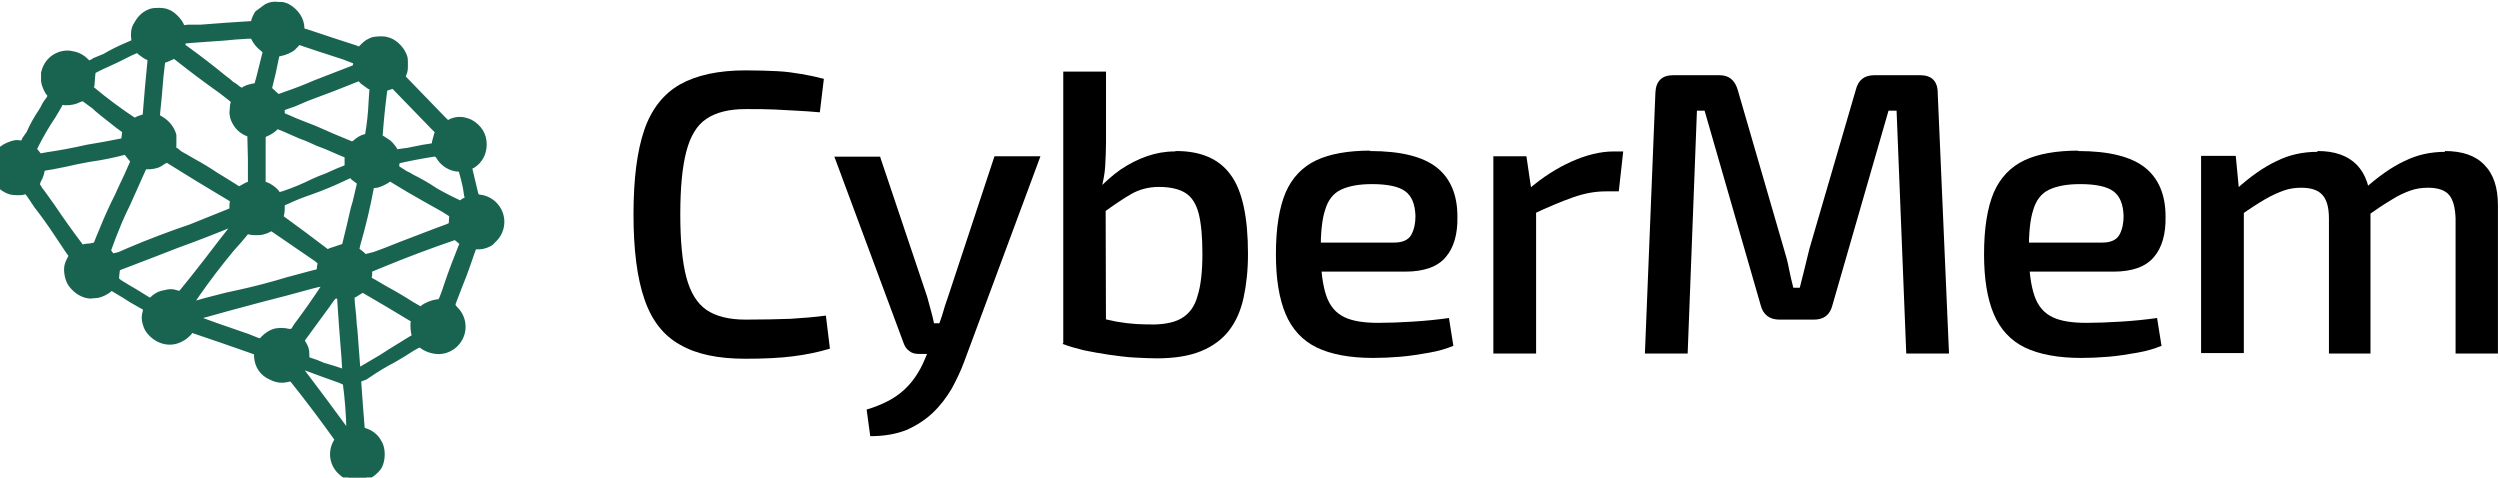
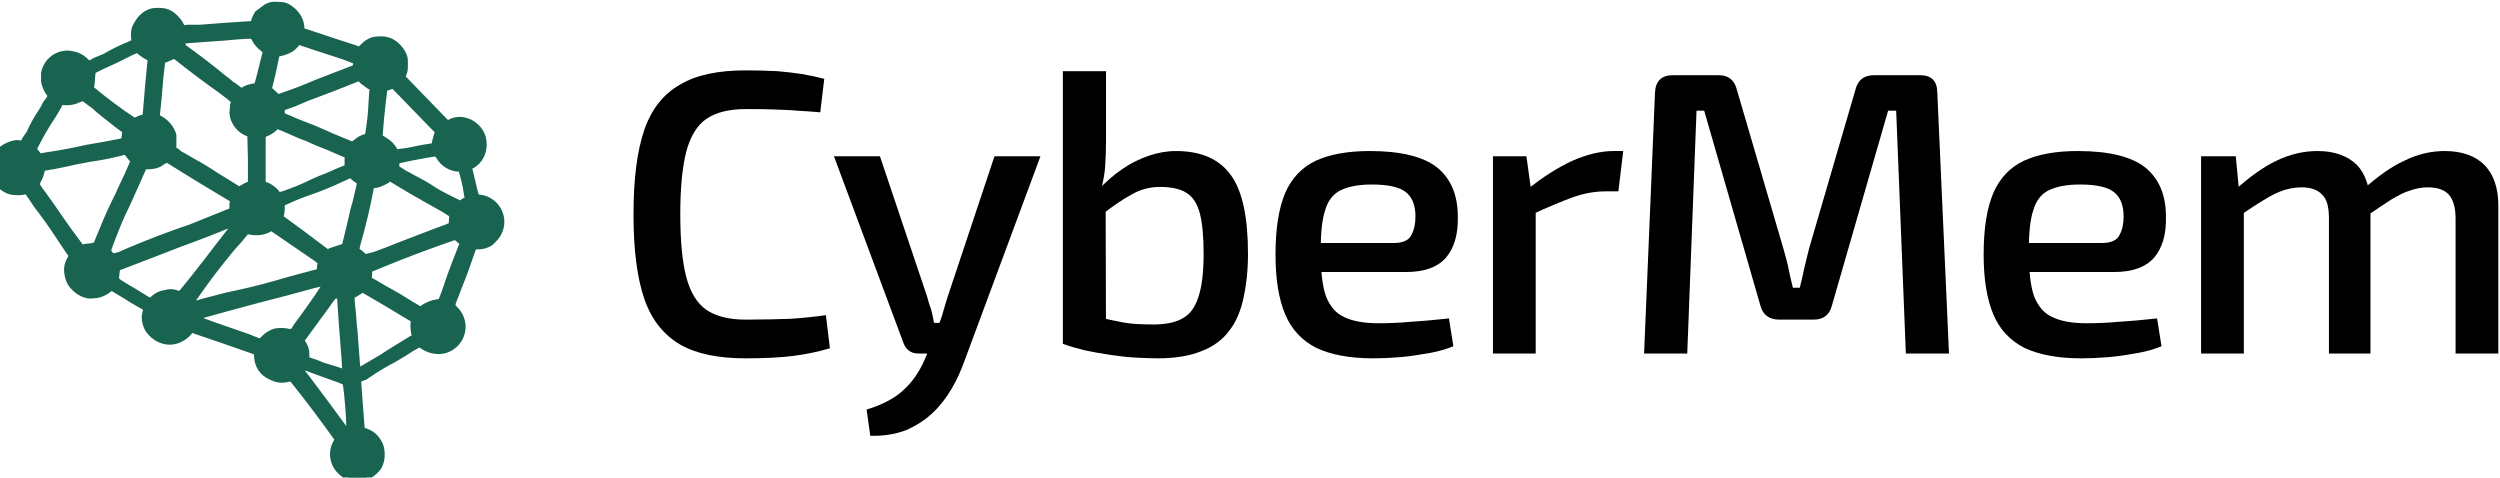
<svg xmlns="http://www.w3.org/2000/svg" width="100%" height="100%" viewBox="0 0 843 161" version="1.1" xml:space="preserve" style="fill-rule:evenodd;clip-rule:evenodd;stroke-linejoin:round;stroke-miterlimit:2;">
-   <rect id="Artboard1" x="0" y="0" width="843" height="161" style="fill:none;" />
-   <clipPath id="_clip1">
-     <rect x="0" y="0" width="843" height="161" />
-   </clipPath>
-   <g clip-path="url(#_clip1)">
-     <g>
-       <path d="M118.146,161.219c-1.454,-0.623 -2.284,-1.038 -3.529,-2.284c-2.665,-2.623 -3.183,-6.767 -1.245,-9.965l0.415,-0.83c-4.931,-6.923 -10.054,-13.708 -15.363,-20.346l-1.038,0c-2.284,0.623 -3.945,0.415 -6.02,-0.623c-2.906,-1.245 -4.568,-3.737 -4.775,-6.851l0,-1.454l-2.284,-0.83c-6.004,-2.122 -12.026,-4.199 -18.062,-6.229c-1.661,-0.623 -1.869,-0.623 -2.491,0.415c-0.83,0.83 -1.454,1.454 -2.699,2.076c-3.322,1.869 -7.266,1.038 -9.965,-1.661c-1.245,-1.245 -1.661,-2.076 -2.076,-3.529c-0.415,-1.454 -0.415,-2.491 0,-3.945l0.208,-1.245l-1.869,-1.038l-2.906,-1.661l-2.284,-1.454c-1.392,-0.817 -2.776,-1.647 -4.152,-2.491l-0.623,-0.208l-0.623,0.623c-1.038,0.83 -2.699,1.661 -3.945,1.869l-2.491,0.208c-2.491,-0.208 -4.775,-1.661 -6.436,-3.945c-1.038,-1.454 -1.661,-4.36 -1.245,-6.229c0.208,-1.038 1.038,-2.491 1.245,-2.906c0.415,-0.208 0.415,-0.623 0,-0.83l-1.038,-1.454l-3.737,-5.605c-2.164,-3.267 -4.449,-6.453 -6.851,-9.55l-1.661,-2.491c-1.661,-2.491 -1.661,-2.284 -2.491,-2.076c-1.038,0.415 -3.529,0.208 -4.568,0c-4.234,-1.293 -6.846,-5.616 -6.02,-9.965c1.038,-3.114 3.114,-5.19 6.436,-6.229c1.454,-0.415 1.454,-0.415 3.114,-0.208c0.623,0.208 0.623,0.208 0.83,-0.208l0.415,-1.038c0.501,-0.68 0.986,-1.372 1.454,-2.076c1.154,-2.612 2.544,-5.114 4.152,-7.474l0.623,-1.038l0.623,-1.245c0.306,-0.512 0.653,-0.998 1.038,-1.454l0.415,-0.623c0.415,-0.83 0.415,-1.245 0,-1.454c-0.623,-0.623 -1.661,-2.699 -1.869,-4.36l0,-2.699c0.623,-2.906 2.491,-5.19 5.398,-6.229c1.454,-0.415 2.699,-0.623 4.152,-0.208c1.661,0.208 3.322,1.038 4.568,2.284c0.83,0.83 1.038,0.83 1.454,0.83l1.245,-0.623l0.208,-0.208l3.529,-1.454c2.403,-1.416 4.899,-2.665 7.474,-3.737l1.869,-0.83l0.623,-0.415l-0.208,-1.869c0,-2.076 0.208,-2.906 1.454,-4.775c1.038,-1.661 2.491,-2.906 4.36,-3.529c1.245,-0.415 4.36,-0.415 5.605,0.208c1.869,0.623 4.152,3.114 4.775,4.775l0.208,0.623l1.869,-0.208l4.152,0c5.878,-0.473 11.76,-0.888 17.647,-1.245c0.208,0 0.415,-0.208 0.415,-0.623c0,-0.623 0.83,-2.284 1.245,-2.906l3.114,-2.284c1.245,-0.623 2.284,-0.83 3.945,-0.623c1.661,0 1.661,0 3.114,0.623c2.906,1.661 4.775,4.36 4.775,7.474l0,0.623l2.076,0.623l8.719,2.906l7.059,2.284l1.661,0.623l1.038,-1.038c1.245,-1.245 1.869,-1.661 3.529,-2.284c1.245,-0.208 3.322,-0.415 4.568,0c2.284,0.415 4.775,2.699 5.813,5.19c0.415,1.038 0.415,1.245 0.415,3.114c0,1.661 0,2.076 -0.415,3.114l-0.415,1.245l0.623,0.623l12.664,13.079l1.869,1.869l1.038,-0.623c2.284,-1.038 4.36,-0.83 6.644,0.208c2.906,1.661 4.568,4.152 4.568,7.474c0,3.114 -1.454,5.605 -3.737,7.059l-1.245,0.623l2.076,8.719l0.415,1.245l1.038,0.208c4.193,0.457 7.405,4.038 7.405,8.256c0,2.197 -0.872,4.306 -2.422,5.862l-1.245,1.245c-0.83,0.623 -2.699,1.245 -3.737,1.245l-1.454,0c-0.623,0.208 -0.415,-0.208 -2.491,5.813c-0.895,2.588 -1.864,5.149 -2.906,7.681l-2.076,5.398l-0.208,1.038l0.83,1.038c1.681,1.569 2.636,3.769 2.636,6.069c0,4.22 -3.216,7.802 -7.411,8.256c-1.869,0.208 -4.568,-0.415 -6.436,-1.869l-0.83,-0.415l-2.284,1.245c-2.1,1.388 -4.246,2.703 -6.436,3.945c-2.869,1.488 -5.642,3.152 -8.304,4.983l-1.245,0.83l-1.661,0.623l-0.623,0.415c0.377,5.539 0.792,11.076 1.245,16.609l0.83,0.415c2.076,0.623 3.737,1.869 4.775,3.737c1.454,2.076 1.454,6.02 0.208,8.304c-0.83,1.454 -2.906,3.114 -4.568,3.737c-1.454,0.623 -3.529,0.623 -5.19,0.208l0,0.005Zm-0.415,-15.986c-0.111,-5.417 -0.526,-10.823 -1.245,-16.193l-1.869,-0.83c-3.823,-1.337 -7.63,-2.721 -11.419,-4.152c-0.623,-0.208 -0.623,-0.208 -1.038,0.415l-0.415,0.623l1.454,1.869c4.274,5.636 8.496,11.311 12.664,17.024c1.245,1.454 1.661,1.869 1.869,1.245l-0.001,-0Zm-1.454,-20.968l-0.208,-3.529l-0.83,-10.588l-0.415,-6.02l-0.208,-3.322l0,-0.83l-1.038,-0.208l-0.83,0l-1.038,1.245l-1.454,2.076l-4.568,6.229l-3.945,5.398l0.415,0.83c1.038,1.661 1.245,2.491 1.245,4.152l0,1.454l0.623,0.208c1.703,0.504 3.368,1.129 4.983,1.869c2.447,0.682 4.87,1.443 7.266,2.284l0,-1.248Zm5.19,0.415c2.345,-1.397 4.699,-2.781 7.059,-4.152l2.906,-1.869l7.059,-4.36c1.245,-0.623 1.245,-0.83 1.245,-1.245c-0.415,-1.454 -0.415,-2.699 -0.415,-3.945l0.208,-1.245l-1.454,-0.83c-5.219,-3.182 -10.479,-6.297 -15.778,-9.343l-1.038,0.623l-1.661,1.038c-1.038,0.415 -1.038,0.208 -0.83,3.114l0.415,3.945l0.208,3.114l0.208,1.661l1.038,13.702l0.83,-0.208l0.001,0.001Zm-32.595,-10.588c1.038,-1.038 2.284,-1.869 3.529,-2.284c1.245,-0.415 3.529,-0.415 4.983,0l1.245,0l0.623,-0.83l0.623,-1.038c3.253,-4.33 6.369,-8.761 9.343,-13.287l-0.415,-0.623c0,-0.415 -0.623,-0.415 -3.737,0.415c-5.724,1.595 -11.469,3.118 -17.232,4.568c-7.354,1.941 -14.689,3.948 -22.007,6.02l2.284,1.038l4.568,1.661l10.795,3.737l3.114,1.245c1.245,0.415 1.454,0.415 2.284,-0.623l0.001,-0Zm53.563,-10.173c1.245,-1.038 3.322,-1.869 4.983,-2.076c1.245,0 1.245,-0.208 2.491,-3.529c1.32,-4.061 2.775,-8.077 4.36,-12.041l1.038,-2.699l0.623,-1.454l0,-0.208l-1.245,-1.038c-1.038,-0.83 -1.038,-1.038 -1.454,-0.83c-8.189,2.794 -16.289,5.841 -24.291,9.135l-3.529,1.454l-0.83,0.208l0,1.661l-0.208,1.661l1.869,1.038l3.529,2.076c3.115,1.679 6.162,3.48 9.135,5.398l2.906,1.661l0.623,-0.415l0,-0.002Zm-73.286,-2.491l7.266,-1.869l4.775,-1.038c5.31,-1.183 10.574,-2.569 15.778,-4.152c2.831,-0.787 5.668,-1.548 8.512,-2.284c2.076,-0.415 2.284,-0.623 2.284,-1.869l0.208,-1.245l0,-0.623l-1.245,-1.038c-5.033,-3.487 -10.086,-6.947 -15.155,-10.38l-1.661,0.83c-1.245,0.415 -1.661,0.623 -3.114,0.623c-1.454,0 -1.869,0 -3.529,-0.415c-1.663,2.063 -3.394,4.071 -5.19,6.02l-3.529,4.36c-3.565,4.507 -6.958,9.147 -10.173,13.91l0.415,0.415l4.36,-1.245l-0.001,-0.001Zm-17.232,-1.038c1.038,-0.83 2.076,-1.454 3.737,-1.661c1.454,-0.415 2.491,-0.415 3.737,0l1.245,0.415l0.83,-0.83l3.529,-4.36l4.568,-5.813c3.285,-4.319 6.607,-8.609 9.965,-12.872l-0.623,0c-6.379,2.636 -12.816,5.128 -19.308,7.474l-7.474,2.906c-4.146,1.61 -8.297,3.201 -12.457,4.775l-0.208,1.038l-0.208,1.869l0,1.038l1.038,0.83l2.699,1.661l2.491,1.454l4.36,2.699c0.83,0.415 1.038,0.415 2.076,-0.623l0.002,-0Zm74.324,-14.533c2.725,-0.97 5.424,-2.009 8.097,-3.114l12.457,-4.775l3.945,-1.454l1.454,-0.623l0.208,-3.322l-0.415,-0.415l-2.284,-1.454l-6.644,-3.737c-3.574,-2 -7.104,-4.077 -10.588,-6.229c-0.83,-0.623 -1.038,-0.623 -1.454,-0.208c-0.83,0.623 -2.906,1.661 -3.945,1.869c-1.869,0.208 -1.869,0.208 -1.869,0.623c-1.204,6.507 -2.729,12.95 -4.568,19.308l-0.415,1.869l0.415,0.415c1.454,1.038 2.284,1.869 2.284,2.076l3.322,-0.83l0.001,-0.001Zm-85.95,0l3.322,-1.454c6.82,-2.885 13.746,-5.517 20.761,-7.889l13.91,-5.605l0,-1.869l0.208,-1.661l-2.076,-1.245c-6.623,-3.933 -13.198,-7.947 -19.723,-12.041l-0.415,-0.208l-1.245,0.623c-1.661,1.245 -2.491,1.454 -4.568,1.661l-1.661,0l-0.415,0.623l-1.038,2.284l-1.661,3.737l-2.699,6.02c-0.955,1.911 -1.855,3.85 -2.699,5.813c-1.41,3.353 -2.726,6.745 -3.945,10.173c0.415,0 0.415,0.208 1.038,1.038c0.623,0.623 0.623,0.623 2.906,0l0.001,0.002Zm71.002,-1.245l4.36,-1.454c0.415,0 0.415,-0.208 0.623,-0.623c1.017,-4.071 1.985,-8.155 2.906,-12.249l0.623,-2.076l1.454,-6.229c0.208,-0.415 0,-0.623 -0.415,-0.83l-1.661,-1.245c-0.83,-1.038 -0.623,-1.038 -3.322,0.208c-3.587,1.712 -7.259,3.237 -11.003,4.568c-2.831,0.945 -5.603,2.054 -8.304,3.322l-1.454,0.623l0,1.454c0,1.454 -0.208,2.906 -0.623,3.114c5.163,3.749 10.285,7.556 15.363,11.419c0.415,0.415 1.038,0.415 1.454,0l-0.001,0Zm-82.629,-1.454l2.076,-0.208l1.661,-0.415l0.208,-0.623l0.83,-2.076l1.038,-2.491c1.563,-3.88 3.296,-7.689 5.19,-11.419l0.83,-1.869c1.535,-3.145 2.99,-6.329 4.36,-9.55c0.208,-0.208 -0.208,-0.623 -0.623,-1.038l-1.661,-2.076l-0.208,-0.208c-4.026,1.088 -8.117,1.921 -12.249,2.491l-4.36,0.83l-3.737,0.83l-4.152,0.83c-3.945,0.623 -3.737,0.623 -3.737,1.454c-0.208,1.038 -0.415,1.869 -1.245,3.322l-0.415,1.245l0.208,0.415l1.038,1.661l0.208,0.208l0.623,0.83l3.114,4.36c3.178,4.737 6.502,9.376 9.965,13.91l1.038,-0.415l0.001,0.001Zm126.642,-14.533l1.038,-0.83c1.454,-0.623 1.454,-0.623 1.038,-2.076l-0.415,-2.699c-0.364,-1.673 -0.779,-3.335 -1.245,-4.983c-0.208,-1.038 -0.208,-1.038 -0.83,-1.038c-2.959,-0.089 -5.654,-1.754 -7.059,-4.36l-0.83,-0.83c-4.109,0.613 -8.195,1.375 -12.249,2.284c-0.83,0 -0.83,0 -1.038,1.661c0,0.83 0,0.83 0.623,1.245l2.284,1.454l1.245,0.623l1.038,0.623c2.734,1.334 5.37,2.86 7.889,4.568c2.769,1.585 5.608,3.039 8.512,4.36l0.001,-0.001Zm-59.584,-3.322c3.411,-1.159 6.74,-2.547 9.965,-4.152c1.498,-0.683 3.021,-1.306 4.568,-1.869l3.737,-1.661l3.114,-1.245l0,-3.945l-2.076,-0.83l-4.775,-2.076c-2.192,-0.783 -4.34,-1.685 -6.436,-2.699l-2.699,-1.038c-8.512,-3.737 -7.681,-3.529 -8.512,-2.491c-0.623,0.623 -2.284,1.661 -3.114,1.869l-0.83,0.623c0.017,5.398 0.017,10.795 0,16.193l0.415,0.208c1.038,0 3.529,1.661 4.36,2.906c0.208,0.623 0.415,0.623 0.83,0.623l1.454,-0.415l0,0.001Zm-14.325,-1.869l1.869,-1.038l1.245,-0.415l0,-8.304l-0.208,-8.304l-1.454,-0.623c-1.661,-0.83 -2.906,-2.076 -3.737,-3.737c-0.623,-1.245 -0.623,-1.454 -0.83,-2.906l0.208,-2.699c0.415,-1.454 0.415,-1.454 0,-1.661l-1.245,-1.038l-2.699,-2.076c-5.082,-3.603 -10.067,-7.341 -14.948,-11.211l-0.83,-0.623l-0.83,0.415l-1.869,0.83l-1.245,0.415l-0.623,5.398c-0.345,4.505 -0.76,9.003 -1.245,13.494l1.038,0.623c2.284,1.245 3.945,3.322 4.568,5.605l0,3.737c-0.208,1.038 -0.208,1.038 0.83,1.454l1.245,1.038l1.869,1.038c0.845,0.459 1.676,0.944 2.491,1.454c2.703,1.468 5.335,3.062 7.889,4.775c2.579,1.561 5.14,3.153 7.681,4.775l0.83,-0.415l-0.001,-0.001Zm-65.397,-11.211c4.461,-0.651 8.893,-1.482 13.287,-2.491c4.167,-0.681 8.319,-1.442 12.457,-2.284l0.415,-3.322l-2.284,-1.661c-2.906,-2.284 -7.474,-5.813 -7.889,-6.436c-1.326,-0.953 -2.641,-1.922 -3.945,-2.906l-1.245,0.415c-1.661,0.83 -2.906,1.038 -4.775,1.038l-1.454,-0.208l-0.623,1.245l-0.83,1.454l-1.245,2.076c-2.061,3.066 -3.933,6.256 -5.605,9.55l-0.83,1.661l1.038,1.245c0.623,0.83 1.038,1.245 1.245,1.038l2.284,-0.415l0,0.001Zm121.451,-1.454l5.19,-1.038c4.36,-0.623 3.945,-0.623 3.945,-1.869l0.623,-2.284l0.415,-1.245l-1.869,-1.869c-4.384,-4.475 -8.743,-8.973 -13.079,-13.494l-0.83,0.208l-1.245,0.415l-0.83,0.208l-0.208,1.454c-0.62,4.83 -1.104,9.676 -1.454,14.533c-0.208,0.415 0,0.415 1.038,1.038l1.869,1.245c0.83,0.623 2.076,2.284 2.284,2.906c0.208,0.415 0.208,0.415 1.038,0.208l3.114,-0.415Zm-17.647,-2.699c0.83,-0.83 2.491,-1.869 3.322,-1.869l0.83,-0.415c0.672,-3.774 1.088,-7.588 1.245,-11.419l0.208,-3.322l0.208,-1.454l-1.038,-0.415l-2.284,-1.661c-1.038,-1.038 -1.038,-1.245 -1.454,-1.038c-5.704,2.318 -11.448,4.533 -17.232,6.644l-4.36,1.869l-3.529,1.245l-0.623,0.208l0,1.245c0,1.245 -0.208,1.038 2.284,2.076l1.869,0.83l3.114,1.245l3.737,1.454c4.184,1.886 8.406,3.686 12.664,5.398l1.038,-0.623l0.002,0.001Zm-74.324,-7.266c0.208,-0.415 1.869,-1.038 2.699,-1.245c0.623,-0.208 0.83,-0.208 0.83,-0.623c0.484,-6.234 1.038,-12.463 1.661,-18.685c0,-0.415 0,-0.415 -0.623,-0.83c-1.038,-0.415 -2.076,-1.245 -2.906,-1.869l-0.623,-0.83l-0.83,0.415l-1.454,0.623c-3.268,1.701 -6.592,3.293 -9.965,4.775l-2.906,1.454l-0.208,1.869l-0.208,2.906c-0.415,0.83 -0.415,0.83 0,1.245c4.632,3.876 9.484,7.481 14.533,10.795l-0.001,-0.001Zm50.657,-8.928c3.445,-1.171 6.839,-2.487 10.173,-3.945c4.294,-1.652 8.584,-3.312 12.872,-4.983c0.415,0 0.83,-0.83 0.83,-1.661l-0.208,-0.623l-3.737,-1.454l-8.304,-2.699l-5.605,-1.869c-1.454,-0.623 -1.661,-0.415 -2.284,0.415l-1.245,1.245c-0.83,0.623 -2.699,1.454 -3.945,1.661c-1.038,0.208 -1.454,0.415 -1.454,1.038c-0.704,3.695 -1.535,7.365 -2.491,11.003l2.491,2.284l0.623,0.415l2.284,-0.83l0,0.002Zm-14.118,-1.454c0.415,-0.623 2.906,-1.454 4.568,-1.454l0.208,-0.83l0.623,-2.284c0.676,-2.772 1.368,-5.54 2.076,-8.304c0.208,-0.208 -0.208,-0.415 -0.83,-1.038c-1.661,-1.245 -2.491,-2.491 -3.114,-3.737l-0.208,-0.623l-1.869,0c-2.635,0.131 -5.266,0.339 -7.889,0.623l-6.02,0.415l-5.605,0.415l-2.284,0.208l0,1.038l-0.208,0.83l0.83,0.415c4.611,3.311 9.112,6.773 13.494,10.38c0.816,0.553 1.58,1.179 2.284,1.869l1.038,0.623c1.661,1.454 2.699,1.869 2.906,1.454Z" style="fill:#196451;fill-rule:nonzero;stroke:#196451;stroke-width:1.83px;" />
-     </g>
-     <g>
-       <g transform="matrix(136,0,0,136,206,119.2)">
-         <path d="M0.334,-0.702c0.03,0 0.057,0.001 0.078,0.002c0.022,0.001 0.042,0.004 0.06,0.007c0.018,0.003 0.037,0.007 0.056,0.012l-0.01,0.083c-0.021,-0.002 -0.04,-0.003 -0.057,-0.004c-0.018,-0.001 -0.036,-0.002 -0.056,-0.003c-0.02,-0.001 -0.044,-0.001 -0.071,-0.001c-0.041,0 -0.073,0.008 -0.097,0.024c-0.024,0.016 -0.04,0.043 -0.05,0.081c-0.01,0.038 -0.015,0.09 -0.015,0.156c0,0.066 0.005,0.118 0.015,0.156c0.01,0.038 0.027,0.065 0.05,0.081c0.024,0.016 0.056,0.024 0.097,0.024c0.044,0 0.081,-0.001 0.111,-0.002c0.03,-0.002 0.059,-0.004 0.088,-0.008l0.01,0.082c-0.03,0.009 -0.06,0.015 -0.092,0.019c-0.031,0.004 -0.07,0.006 -0.117,0.006c-0.068,0 -0.122,-0.011 -0.163,-0.035c-0.041,-0.023 -0.07,-0.06 -0.088,-0.113c-0.018,-0.052 -0.027,-0.122 -0.027,-0.21c-0,-0.088 0.009,-0.158 0.027,-0.21c0.018,-0.052 0.048,-0.089 0.088,-0.112c0.041,-0.023 0.095,-0.035 0.163,-0.035Z" style="fill-rule:nonzero;" />
+   <g id="Artboard1" transform="matrix(0.998815,0,0,0.930636,-28.96564,-31.64162)">
+     <rect x="29" y="34" width="844" height="173" style="fill:none;" />
+     <clipPath id="_clip1">
+       <rect x="29" y="34" width="844" height="173" />
+     </clipPath>
+     <g clip-path="url(#_clip1)">
+       <g transform="matrix(0.758368,0,0,0.813927,8.644613,21.38841)">
+         <path d="M182.815,228.333C180.896,227.511 179.8,226.963 178.156,225.318C174.638,221.855 173.954,216.384 176.512,212.162L177.06,211.066C170.55,201.926 163.787,192.969 156.778,184.206L155.408,184.206C152.393,185.028 150.2,184.754 147.46,183.384C143.623,181.74 141.43,178.451 141.156,174.339L141.156,172.42L138.141,171.324C130.214,168.522 122.265,165.781 114.296,163.101C112.103,162.279 111.829,162.279 111.007,163.649C109.911,164.745 109.088,165.568 107.444,166.39C103.059,168.857 97.851,167.76 94.288,164.197C92.644,162.553 92.095,161.456 91.547,159.538C90.999,157.619 90.999,156.249 91.547,154.33L91.821,152.686L89.354,151.316L85.517,149.123L82.502,147.204C80.664,146.125 78.837,145.029 77.02,143.915L76.198,143.641L75.376,144.463C74.006,145.559 71.813,146.656 70.168,146.93L66.879,147.204C63.59,146.93 60.575,145.011 58.382,141.996C57.012,140.077 56.189,136.24 56.738,133.773C57.012,132.403 58.108,130.484 58.382,129.936C58.93,129.662 58.93,129.114 58.382,128.84L57.012,126.921L52.079,119.521C49.222,115.208 46.205,111.002 43.034,106.913L40.841,103.624C38.648,100.335 38.648,100.609 37.552,100.883C36.182,101.431 32.893,101.157 31.522,100.883C25.932,99.176 22.484,93.469 23.574,87.727C24.944,83.616 27.685,80.875 32.071,79.504C33.99,78.956 33.99,78.956 36.182,79.23C37.004,79.504 37.004,79.504 37.278,78.956L37.826,77.586C38.488,76.688 39.128,75.775 39.745,74.845C41.269,71.397 43.104,68.094 45.227,64.978L46.049,63.608L46.871,61.964C47.275,61.288 47.733,60.647 48.241,60.045L48.789,59.223C49.337,58.127 49.337,57.579 48.789,57.304C47.967,56.482 46.596,53.741 46.322,51.548L46.322,47.985C47.144,44.148 49.611,41.133 53.448,39.762C55.367,39.214 57.011,38.94 58.93,39.488C61.123,39.762 63.315,40.858 64.96,42.503C66.056,43.599 66.33,43.599 66.879,43.599L68.523,42.777L68.797,42.503L73.456,40.584C76.628,38.715 79.924,37.066 83.323,35.651L85.79,34.555L86.612,34.007L86.338,31.54C86.338,28.799 86.612,27.703 88.257,25.236C89.627,23.043 91.546,21.399 94.013,20.577C95.657,20.029 99.769,20.029 101.413,20.851C103.88,21.673 106.895,24.962 107.717,27.155L107.991,27.977L110.458,27.703L115.94,27.703C123.7,27.079 131.466,26.531 139.237,26.059C139.511,26.059 139.785,25.785 139.785,25.237C139.785,24.415 140.881,22.222 141.429,21.4L145.54,18.385C147.184,17.563 148.555,17.289 150.748,17.563C152.941,17.563 152.941,17.563 154.859,18.385C158.696,20.578 161.163,24.141 161.163,28.252L161.163,29.074L163.904,29.896L175.415,33.733L184.734,36.748L186.927,37.57L188.297,36.2C189.941,34.556 190.764,34.007 192.956,33.185C194.6,32.911 197.341,32.637 198.986,33.185C202.001,33.733 205.29,36.748 206.66,40.037C207.208,41.407 207.208,41.681 207.208,44.148C207.208,46.341 207.208,46.889 206.66,48.259L206.112,49.903L206.934,50.725L223.653,67.992L226.12,70.459L227.49,69.637C230.505,68.267 233.246,68.541 236.261,69.911C240.098,72.104 242.291,75.393 242.291,79.778C242.291,83.889 240.372,87.178 237.358,89.097L235.714,89.919L238.455,101.43L239.003,103.074L240.373,103.348C245.908,103.951 250.149,108.679 250.149,114.247C250.149,117.147 248.998,119.932 246.951,121.986L245.307,123.63C244.211,124.452 241.744,125.274 240.374,125.274L238.455,125.274C237.633,125.548 237.907,125 235.166,132.948C233.984,136.364 232.705,139.746 231.329,143.089L228.588,150.215L228.314,151.585L229.41,152.955C231.629,155.027 232.89,157.931 232.89,160.967C232.89,166.538 228.644,171.267 223.106,171.867C220.639,172.141 217.076,171.319 214.609,169.4L213.513,168.852L210.498,170.496C207.726,172.328 204.892,174.065 202.001,175.704C198.214,177.668 194.553,179.865 191.038,182.282L189.394,183.378L187.201,184.2L186.379,184.748C186.877,192.061 187.425,199.37 188.023,206.675L189.119,207.223C191.86,208.045 194.052,209.69 195.423,212.156C197.342,214.897 197.342,220.104 195.697,223.119C194.601,225.038 191.86,227.23 189.667,228.052C187.748,228.874 185.008,228.874 182.815,228.326L182.815,228.333ZM182.267,207.229C182.121,200.078 181.572,192.94 180.623,185.851L178.156,184.755C173.109,182.99 168.083,181.163 163.081,179.273C162.259,178.999 162.259,178.999 161.711,179.821L161.163,180.643L163.082,183.11C168.724,190.55 174.298,198.042 179.801,205.585C181.445,207.504 181.994,208.052 182.268,207.229L182.267,207.229ZM180.348,179.547L180.074,174.888L178.978,160.91L178.43,152.962L178.156,148.577L178.156,147.481L176.786,147.207L175.69,147.207L174.32,148.851L172.401,151.592L166.371,159.815L161.163,166.941L161.711,168.037C163.081,170.23 163.355,171.326 163.355,173.519L163.355,175.438L164.177,175.712C166.425,176.378 168.623,177.202 170.755,178.179C173.985,179.079 177.184,180.084 180.348,181.194L180.348,179.547ZM187.2,180.095C190.296,178.251 193.403,176.424 196.519,174.613L200.356,172.146L209.675,166.39C211.319,165.568 211.319,165.294 211.319,164.746C210.771,162.827 210.771,161.183 210.771,159.538L211.045,157.894L209.126,156.798C202.236,152.597 195.292,148.485 188.296,144.464L186.926,145.286L184.733,146.656C183.363,147.204 183.363,146.93 183.637,150.767L184.185,155.975L184.459,160.086L184.733,162.279L186.103,180.368L187.199,180.094L187.2,180.095ZM144.169,166.117C145.539,164.747 147.184,163.65 148.828,163.102C150.472,162.554 153.487,162.554 155.406,163.102L157.05,163.102L157.872,162.006L158.694,160.636C162.989,154.92 167.102,149.07 171.028,143.095L170.48,142.273C170.48,141.725 169.658,141.725 165.547,142.821C157.99,144.927 150.406,146.937 142.798,148.851C133.09,151.414 123.406,154.063 113.745,156.799L116.76,158.169L122.79,160.362L137.042,165.295L141.153,166.939C142.797,167.487 143.072,167.487 144.168,166.117L144.169,166.117ZM214.882,152.687C216.526,151.317 219.267,150.22 221.46,149.946C223.104,149.946 223.104,149.672 224.749,145.287C226.492,139.926 228.412,134.624 230.505,129.39L231.875,125.827L232.697,123.908L232.697,123.634L231.053,122.264C229.683,121.168 229.683,120.894 229.134,121.168C218.323,124.857 207.629,128.879 197.066,133.228L192.407,135.147L191.311,135.421L191.311,137.614L191.037,139.807L193.504,141.177L198.163,143.918C202.275,146.134 206.298,148.512 210.223,151.044L214.06,153.237L214.882,152.689L214.882,152.687ZM118.131,149.398L127.724,146.931L134.028,145.561C141.038,143.999 147.987,142.17 154.858,140.079C158.595,139.04 162.341,138.035 166.095,137.064C168.836,136.516 169.11,136.242 169.11,134.597L169.384,132.953L169.384,132.131L167.74,130.761C161.095,126.158 154.425,121.59 147.732,117.057L145.539,118.153C143.895,118.701 143.346,118.975 141.428,118.975C139.509,118.975 138.961,118.975 136.769,118.427C134.573,121.151 132.288,123.802 129.917,126.375L125.258,132.131C120.552,138.081 116.072,144.207 111.828,150.495L112.376,151.043L118.132,149.399L118.131,149.398ZM95.382,148.028C96.752,146.932 98.123,146.109 100.315,145.835C102.234,145.287 103.604,145.287 105.248,145.835L106.892,146.383L107.988,145.287L112.647,139.531L118.677,131.857C123.014,126.155 127.399,120.491 131.833,114.864L131.011,114.864C122.59,118.344 114.091,121.634 105.521,124.731L95.654,128.568C90.181,130.693 84.7,132.794 79.209,134.872L78.935,136.242L78.661,138.709L78.661,140.079L80.031,141.175L83.594,143.368L86.883,145.287L92.639,148.85C93.735,149.398 94.009,149.398 95.38,148.028L95.382,148.028ZM193.504,128.842C197.101,127.561 200.665,126.19 204.193,124.731L220.638,118.427L225.846,116.508L227.765,115.686L228.039,111.301L227.491,110.753L224.476,108.834L215.705,103.901C210.987,101.261 206.327,98.519 201.727,95.678C200.631,94.856 200.357,94.856 199.808,95.404C198.712,96.226 195.971,97.597 194.6,97.871C192.133,98.145 192.133,98.145 192.133,98.693C190.543,107.283 188.53,115.79 186.103,124.183L185.555,126.65L186.103,127.198C188.022,128.568 189.118,129.665 189.118,129.939L193.503,128.843L193.504,128.842ZM80.034,128.842L84.419,126.923C93.423,123.114 102.566,119.64 111.827,116.508L130.191,109.108L130.191,106.641L130.465,104.448L127.724,102.804C118.98,97.612 110.3,92.312 101.686,86.907L101.138,86.633L99.494,87.455C97.301,89.099 96.205,89.374 93.464,89.648L91.271,89.648L90.723,90.47L89.353,93.485L87.16,98.418L83.597,106.366C82.336,108.889 81.148,111.449 80.034,114.04C78.172,118.467 76.435,122.945 74.826,127.47C75.374,127.47 75.374,127.744 76.196,128.84C77.018,129.662 77.018,129.662 80.033,128.84L80.034,128.842ZM173.77,127.198L179.526,125.279C180.074,125.279 180.074,125.005 180.348,124.457C181.69,119.082 182.969,113.691 184.185,108.286L185.007,105.545L186.926,97.322C187.2,96.774 186.926,96.5 186.378,96.226L184.185,94.582C183.089,93.212 183.363,93.212 179.8,94.856C175.065,97.116 170.217,99.129 165.274,100.886C161.537,102.134 157.877,103.598 154.311,105.271L152.392,106.093L152.392,108.012C152.392,109.931 152.118,111.849 151.57,112.123C158.386,117.072 165.148,122.098 171.852,127.198C172.4,127.746 173.222,127.746 173.771,127.198L173.77,127.198ZM64.685,125.279L67.426,125.005L69.619,124.457L69.893,123.635L70.989,120.894L72.359,117.605C74.423,112.483 76.71,107.454 79.211,102.53L80.307,100.063C82.334,95.911 84.254,91.707 86.063,87.455C86.337,87.181 85.789,86.633 85.241,86.085L83.048,83.344L82.774,83.07C77.459,84.507 72.058,85.606 66.603,86.359L60.847,87.455L55.914,88.551L50.432,89.647C45.224,90.469 45.499,90.469 45.499,91.566C45.225,92.936 44.951,94.033 43.855,95.951L43.307,97.595L43.581,98.143L44.951,100.336L45.225,100.61L46.047,101.706L50.158,107.462C54.354,113.716 58.742,119.84 63.314,125.826L64.684,125.278L64.685,125.279ZM231.876,106.093L233.246,104.997C235.165,104.175 235.165,104.175 234.616,102.256L234.068,98.693C233.587,96.484 233.039,94.29 232.424,92.115C232.15,90.745 232.15,90.745 231.328,90.745C227.422,90.627 223.864,88.429 222.009,84.989L220.913,83.893C215.488,84.702 210.094,85.708 204.742,86.908C203.646,86.908 203.646,86.908 203.372,89.101C203.372,90.197 203.372,90.197 204.194,90.745L207.209,92.664L208.853,93.486L210.223,94.308C213.833,96.069 217.313,98.084 220.638,100.338C224.293,102.43 228.042,104.35 231.875,106.094L231.876,106.093ZM153.214,101.708C157.717,100.178 162.112,98.346 166.37,96.226C168.347,95.324 170.358,94.502 172.4,93.759L177.333,91.566L181.444,89.922L181.444,84.714L178.703,83.618L172.399,80.877C169.505,79.843 166.669,78.653 163.902,77.314L160.339,75.944C149.102,71.011 150.198,71.285 149.102,72.655C148.28,73.477 146.087,74.848 144.991,75.122L143.895,75.944C143.918,83.07 143.918,90.196 143.895,97.322L144.443,97.596C145.813,97.596 149.102,99.789 150.199,101.433C150.473,102.255 150.747,102.255 151.295,102.255L153.214,101.707L153.214,101.708ZM134.302,99.241L136.769,97.871L138.413,97.323L138.413,86.36L138.139,75.397L136.22,74.575C134.027,73.479 132.383,71.834 131.287,69.642C130.465,67.998 130.465,67.723 130.191,65.805L130.465,62.242C131.013,60.323 131.013,60.323 130.465,60.049L128.821,58.679L125.258,55.938C118.549,51.182 111.968,46.247 105.524,41.138L104.428,40.316L103.332,40.864L100.865,41.96L99.221,42.508L98.399,49.634C97.944,55.581 97.396,61.52 96.755,67.449L98.125,68.271C101.14,69.915 103.333,72.656 104.155,75.671L104.155,80.604C103.881,81.974 103.881,81.974 105.251,82.523L106.895,83.893L109.362,85.263C110.478,85.869 111.574,86.509 112.651,87.182C116.219,89.12 119.694,91.224 123.066,93.486C126.471,95.547 129.852,97.648 133.207,99.79L134.303,99.242L134.302,99.241ZM47.966,84.441C53.855,83.582 59.707,82.484 65.507,81.152C71.008,80.253 76.49,79.248 81.952,78.137L82.5,73.752L79.485,71.559C75.648,68.544 69.618,63.885 69.07,63.062C67.319,61.804 65.583,60.525 63.862,59.225L62.218,59.773C60.025,60.869 58.381,61.143 55.914,61.143L53.995,60.869L53.173,62.513L52.077,64.432L50.433,67.173C47.712,71.221 45.241,75.432 43.033,79.781L41.937,81.974L43.307,83.618C44.129,84.714 44.677,85.262 44.951,84.988L47.966,84.44L47.966,84.441ZM208.304,82.522L215.156,81.152C220.912,80.33 220.364,80.33 220.364,78.685L221.186,75.67L221.734,74.026L219.267,71.559C213.479,65.651 207.724,59.713 202,53.744L200.904,54.018L199.26,54.566L198.164,54.84L197.89,56.759C197.071,63.135 196.432,69.533 195.971,75.945C195.697,76.493 195.971,76.493 197.341,77.315L199.808,78.959C200.904,79.781 202.549,81.974 202.823,82.796C203.097,83.344 203.097,83.344 204.193,83.07L208.304,82.522ZM185.007,78.959C186.103,77.863 188.296,76.492 189.392,76.492L190.488,75.944C191.375,70.962 191.924,65.926 192.132,60.869L192.406,56.484L192.68,54.565L191.31,54.017L188.295,51.824C186.925,50.454 186.925,50.18 186.376,50.454C178.846,53.514 171.262,56.438 163.627,59.225L157.871,61.692L153.212,63.336L152.39,63.61L152.39,65.254C152.39,66.898 152.116,66.624 155.405,67.995L157.872,69.091L161.983,70.735L166.916,72.654C172.44,75.144 178.014,77.52 183.635,79.78L185.005,78.958L185.007,78.959ZM86.885,69.366C87.159,68.818 89.352,67.996 90.448,67.722C91.27,67.448 91.544,67.448 91.544,66.9C92.183,58.67 92.914,50.447 93.737,42.233C93.737,41.685 93.737,41.685 92.915,41.137C91.545,40.589 90.174,39.493 89.078,38.67L88.256,37.574L87.16,38.122L85.241,38.944C80.926,41.189 76.538,43.292 72.085,45.248L68.248,47.167L67.974,49.634L67.7,53.471C67.152,54.567 67.152,54.567 67.7,55.115C73.815,60.232 80.221,64.991 86.886,69.367L86.885,69.366ZM153.761,57.58C158.309,56.034 162.79,54.297 167.191,52.372C172.86,50.191 178.524,47.999 184.184,45.794C184.732,45.794 185.28,44.698 185.28,43.601L185.006,42.779L180.073,40.86L169.11,37.297L161.71,34.83C159.791,34.008 159.517,34.282 158.695,35.378L157.051,37.022C155.955,37.844 153.488,38.941 151.843,39.215C150.473,39.489 149.924,39.763 149.924,40.585C148.994,45.463 147.897,50.308 146.635,55.111L149.924,58.126L150.746,58.674L153.761,57.578L153.761,57.58ZM135.123,55.661C135.671,54.839 138.96,53.742 141.153,53.742L141.427,52.646L142.249,49.631C143.141,45.971 144.055,42.317 144.99,38.668C145.264,38.394 144.716,38.12 143.894,37.298C141.701,35.654 140.605,34.009 139.783,32.365L139.509,31.543L137.042,31.543C133.563,31.716 130.09,31.99 126.627,32.365L118.679,32.913L111.279,33.461L108.264,33.735L108.264,35.105L107.99,36.201L109.086,36.749C115.174,41.12 121.115,45.69 126.901,50.453C127.978,51.183 128.987,52.009 129.916,52.92L131.286,53.742C133.479,55.661 134.849,56.209 135.123,55.661Z" style="fill:rgb(25,100,81);fill-rule:nonzero;stroke:rgb(25,100,81);stroke-width:2.42px;" />
      </g>
-       <g transform="matrix(136,0,0,136,279.3061,119.2)">
-         <path d="M0.526,-0.489l-0.189,0.509c-0.008,0.022 -0.019,0.045 -0.031,0.067c-0.013,0.022 -0.028,0.042 -0.047,0.06c-0.019,0.018 -0.041,0.032 -0.066,0.043c-0.026,0.01 -0.055,0.015 -0.089,0.015l-0.009,-0.066c0.04,-0.012 0.07,-0.028 0.092,-0.048c0.022,-0.02 0.039,-0.045 0.052,-0.076l0.026,-0.062c0.006,-0.014 0.011,-0.03 0.017,-0.047c0.005,-0.018 0.01,-0.033 0.015,-0.047l0.115,-0.348l0.115,0Zm-0.398,0l0.117,0.348c0.003,0.011 0.006,0.022 0.009,0.033c0.003,0.011 0.006,0.022 0.008,0.033l0.024,0l-0.034,0.076l-0.029,-0c-0.008,-0 -0.016,-0.002 -0.022,-0.007c-0.007,-0.005 -0.011,-0.011 -0.014,-0.019l-0.172,-0.463l0.114,0Z" style="fill-rule:nonzero;" />
+       <g transform="matrix(1.001186,0,0,1.074534,-0.034401,-14.35404)">
+         <g transform="matrix(1,0,0,1,-29,0)">
+           <g transform="matrix(136,0,0,136,264,164.2)">
+             <path d="M0.334,-0.702C0.365,-0.702 0.391,-0.701 0.413,-0.7C0.434,-0.698 0.454,-0.696 0.473,-0.693C0.491,-0.69 0.51,-0.686 0.529,-0.681L0.519,-0.598C0.498,-0.6 0.479,-0.601 0.462,-0.602C0.444,-0.604 0.425,-0.604 0.405,-0.605C0.386,-0.606 0.362,-0.606 0.334,-0.606C0.293,-0.606 0.261,-0.598 0.237,-0.582C0.214,-0.566 0.197,-0.539 0.187,-0.501C0.177,-0.463 0.172,-0.411 0.172,-0.345C0.172,-0.279 0.177,-0.227 0.187,-0.189C0.197,-0.151 0.214,-0.124 0.237,-0.108C0.261,-0.092 0.293,-0.084 0.334,-0.084C0.378,-0.084 0.415,-0.085 0.445,-0.086C0.475,-0.088 0.504,-0.091 0.533,-0.095L0.543,-0.013C0.513,-0.004 0.483,0.002 0.452,0.006C0.42,0.01 0.381,0.012 0.334,0.012C0.267,0.012 0.212,0.001 0.172,-0.022C0.131,-0.046 0.101,-0.083 0.083,-0.135C0.065,-0.187 0.056,-0.257 0.056,-0.345C0.056,-0.433 0.065,-0.503 0.083,-0.555C0.101,-0.607 0.131,-0.644 0.172,-0.667C0.212,-0.691 0.267,-0.702 0.334,-0.702Z" style="fill-rule:nonzero;" />
+           </g>
+           <g transform="matrix(136,0,0,136,337.3061,164.2)">
+             <path d="M0.526,-0.489L0.337,0.02C0.329,0.042 0.319,0.065 0.306,0.087C0.293,0.109 0.278,0.129 0.259,0.147C0.24,0.165 0.218,0.179 0.193,0.19C0.167,0.2 0.137,0.205 0.104,0.204L0.095,0.139C0.134,0.127 0.165,0.111 0.187,0.09C0.209,0.07 0.226,0.045 0.239,0.015L0.265,-0.047C0.271,-0.061 0.276,-0.077 0.282,-0.094C0.287,-0.112 0.292,-0.128 0.296,-0.141L0.412,-0.489L0.526,-0.489ZM0.128,-0.489L0.245,-0.141C0.248,-0.13 0.251,-0.119 0.255,-0.109C0.258,-0.098 0.26,-0.087 0.262,-0.076L0.286,-0.076L0.252,-0L0.223,-0C0.214,-0 0.207,-0.002 0.2,-0.007C0.193,-0.012 0.189,-0.019 0.186,-0.027L0.014,-0.489L0.128,-0.489Z" style="fill-rule:nonzero;" />
+           </g>
+           <g transform="matrix(136,0,0,136,406.8765,164.2)">
+             <path d="M0.351,-0.502C0.412,-0.502 0.458,-0.482 0.486,-0.443C0.515,-0.404 0.529,-0.338 0.529,-0.247C0.529,-0.206 0.525,-0.17 0.518,-0.138C0.511,-0.106 0.5,-0.079 0.483,-0.057C0.466,-0.034 0.443,-0.017 0.414,-0.006C0.385,0.006 0.348,0.012 0.304,0.012C0.287,0.012 0.268,0.011 0.248,0.01C0.227,0.009 0.206,0.006 0.185,0.003C0.164,0 0.143,-0.004 0.124,-0.008C0.104,-0.013 0.086,-0.018 0.07,-0.024L0.155,-0.092C0.171,-0.087 0.188,-0.083 0.205,-0.08C0.222,-0.076 0.238,-0.074 0.255,-0.073C0.272,-0.072 0.287,-0.072 0.301,-0.072C0.33,-0.073 0.353,-0.078 0.37,-0.089C0.387,-0.099 0.399,-0.117 0.407,-0.143C0.415,-0.168 0.419,-0.203 0.419,-0.247C0.419,-0.289 0.416,-0.322 0.41,-0.346C0.404,-0.37 0.393,-0.388 0.377,-0.398C0.362,-0.408 0.339,-0.413 0.311,-0.413C0.286,-0.413 0.262,-0.407 0.24,-0.394C0.218,-0.382 0.193,-0.365 0.165,-0.343L0.157,-0.405C0.176,-0.425 0.196,-0.443 0.217,-0.457C0.237,-0.471 0.259,-0.482 0.282,-0.49C0.305,-0.498 0.328,-0.502 0.351,-0.502ZM0.177,-0.7L0.177,-0.525C0.177,-0.504 0.176,-0.484 0.175,-0.466C0.174,-0.447 0.17,-0.428 0.166,-0.41L0.176,-0.396L0.177,-0.019L0.07,-0.024L0.07,-0.7L0.177,-0.7Z" style="fill-rule:nonzero;" />
+           </g>
+           <g transform="matrix(136,0,0,136,481.4385,164.2)">
+             <path d="M0.283,-0.502C0.36,-0.502 0.416,-0.488 0.45,-0.461C0.484,-0.433 0.501,-0.393 0.501,-0.339C0.502,-0.295 0.492,-0.262 0.472,-0.238C0.451,-0.214 0.418,-0.202 0.372,-0.202L0.09,-0.202L0.09,-0.274L0.343,-0.274C0.365,-0.274 0.38,-0.281 0.386,-0.294C0.393,-0.307 0.396,-0.322 0.396,-0.34C0.396,-0.369 0.387,-0.389 0.371,-0.401C0.355,-0.413 0.327,-0.419 0.288,-0.419C0.255,-0.419 0.23,-0.414 0.211,-0.405C0.192,-0.396 0.179,-0.379 0.172,-0.355C0.164,-0.331 0.161,-0.297 0.161,-0.253C0.161,-0.205 0.165,-0.168 0.174,-0.142C0.184,-0.117 0.199,-0.099 0.22,-0.09C0.241,-0.08 0.269,-0.075 0.304,-0.075C0.329,-0.075 0.357,-0.076 0.389,-0.079C0.421,-0.081 0.451,-0.084 0.479,-0.087L0.49,-0.018C0.473,-0.011 0.453,-0.005 0.43,-0.001C0.407,0.003 0.383,0.007 0.359,0.009C0.334,0.011 0.312,0.012 0.291,0.012C0.233,0.012 0.186,0.003 0.15,-0.014C0.115,-0.032 0.089,-0.059 0.073,-0.097C0.057,-0.135 0.049,-0.184 0.049,-0.245C0.049,-0.31 0.057,-0.36 0.073,-0.398C0.089,-0.435 0.115,-0.462 0.149,-0.478C0.184,-0.494 0.228,-0.502 0.283,-0.502Z" style="fill-rule:nonzero;" />
+           </g>
+           <g transform="matrix(136,0,0,136,551.6294,164.2)">
+             <path d="M0.155,-0.489L0.168,-0.395L0.178,-0.38L0.178,-0L0.072,-0L0.072,-0.489L0.155,-0.489ZM0.395,-0.502L0.383,-0.402L0.351,-0.402C0.324,-0.402 0.297,-0.397 0.269,-0.387C0.242,-0.377 0.208,-0.363 0.167,-0.344L0.159,-0.408C0.195,-0.437 0.231,-0.46 0.267,-0.477C0.303,-0.493 0.338,-0.502 0.371,-0.502L0.395,-0.502Z" style="fill-rule:nonzero;" />
+           </g>
+           <g transform="matrix(136,0,0,136,603.2775,164.2)">
+             <path d="M0.752,-0.69C0.78,-0.69 0.794,-0.675 0.794,-0.646L0.823,-0L0.716,-0L0.692,-0.602L0.672,-0.602L0.533,-0.12C0.527,-0.096 0.512,-0.084 0.487,-0.084L0.402,-0.084C0.377,-0.084 0.361,-0.096 0.355,-0.12L0.216,-0.602L0.197,-0.602L0.174,-0L0.067,-0L0.094,-0.646C0.095,-0.675 0.11,-0.69 0.138,-0.69L0.252,-0.69C0.276,-0.69 0.291,-0.678 0.297,-0.654L0.413,-0.258C0.417,-0.242 0.422,-0.227 0.425,-0.211C0.428,-0.195 0.432,-0.179 0.436,-0.163L0.453,-0.163C0.457,-0.179 0.461,-0.195 0.464,-0.211C0.468,-0.227 0.472,-0.243 0.476,-0.26L0.591,-0.654C0.597,-0.678 0.612,-0.69 0.637,-0.69L0.752,-0.69Z" style="fill-rule:nonzero;" />
+           </g>
+           <g transform="matrix(136,0,0,136,720.2226,164.2)">
+             <path d="M0.283,-0.502C0.36,-0.502 0.416,-0.488 0.45,-0.461C0.484,-0.433 0.501,-0.393 0.501,-0.339C0.502,-0.295 0.492,-0.262 0.472,-0.238C0.451,-0.214 0.418,-0.202 0.372,-0.202L0.09,-0.202L0.09,-0.274L0.343,-0.274C0.365,-0.274 0.38,-0.281 0.386,-0.294C0.393,-0.307 0.396,-0.322 0.396,-0.34C0.396,-0.369 0.387,-0.389 0.371,-0.401C0.355,-0.413 0.327,-0.419 0.288,-0.419C0.255,-0.419 0.23,-0.414 0.211,-0.405C0.192,-0.396 0.179,-0.379 0.172,-0.355C0.164,-0.331 0.161,-0.297 0.161,-0.253C0.161,-0.205 0.165,-0.168 0.174,-0.142C0.184,-0.117 0.199,-0.099 0.22,-0.09C0.241,-0.08 0.269,-0.075 0.304,-0.075C0.329,-0.075 0.357,-0.076 0.389,-0.079C0.421,-0.081 0.451,-0.084 0.479,-0.087L0.49,-0.018C0.473,-0.011 0.453,-0.005 0.43,-0.001C0.407,0.003 0.383,0.007 0.359,0.009C0.334,0.011 0.312,0.012 0.291,0.012C0.233,0.012 0.186,0.003 0.15,-0.014C0.115,-0.032 0.089,-0.059 0.073,-0.097C0.057,-0.135 0.049,-0.184 0.049,-0.245C0.049,-0.31 0.057,-0.36 0.073,-0.398C0.089,-0.435 0.115,-0.462 0.149,-0.478C0.184,-0.494 0.228,-0.502 0.283,-0.502Z" style="fill-rule:nonzero;" />
+           </g>
+           <g transform="matrix(136,0,0,136,790.4135,164.2)">
+             <path d="M0.676,-0.502C0.719,-0.502 0.752,-0.49 0.775,-0.467C0.797,-0.444 0.809,-0.411 0.809,-0.367L0.809,-0L0.703,-0L0.703,-0.335C0.703,-0.362 0.697,-0.381 0.687,-0.393C0.677,-0.405 0.659,-0.412 0.634,-0.412C0.619,-0.412 0.604,-0.409 0.59,-0.404C0.576,-0.4 0.561,-0.392 0.544,-0.382C0.527,-0.371 0.506,-0.357 0.481,-0.34L0.475,-0.408C0.51,-0.439 0.543,-0.463 0.576,-0.478C0.608,-0.494 0.642,-0.502 0.676,-0.502ZM0.158,-0.489L0.167,-0.395L0.178,-0.38L0.178,-0L0.072,-0L0.072,-0.489L0.158,-0.489ZM0.361,-0.502C0.403,-0.502 0.435,-0.49 0.458,-0.468C0.48,-0.445 0.491,-0.411 0.492,-0.367L0.492,-0L0.389,-0L0.389,-0.335C0.389,-0.363 0.384,-0.383 0.372,-0.394C0.361,-0.406 0.344,-0.412 0.321,-0.412C0.306,-0.412 0.291,-0.409 0.277,-0.405C0.263,-0.4 0.247,-0.393 0.23,-0.382C0.213,-0.372 0.191,-0.358 0.166,-0.34L0.159,-0.408C0.194,-0.439 0.227,-0.463 0.259,-0.478C0.292,-0.494 0.326,-0.502 0.361,-0.502Z" style="fill-rule:nonzero;" />
+           </g>
+           <g transform="matrix(136,0,0,136,909.7599,164.2)">
+                     </g>
+         </g>
      </g>
-       <g transform="matrix(136,0,0,136,348.8765,119.2)">
-         <path d="M0.351,-0.502c0.062,0 0.107,0.02 0.135,0.059c0.029,0.039 0.043,0.105 0.043,0.196c0,0.041 -0.004,0.077 -0.011,0.109c-0.007,0.032 -0.019,0.059 -0.036,0.081c-0.017,0.022 -0.04,0.039 -0.069,0.051c-0.029,0.012 -0.066,0.018 -0.11,0.018c-0.017,0 -0.036,-0.001 -0.056,-0.002c-0.02,-0.001 -0.041,-0.004 -0.063,-0.007c-0.021,-0.003 -0.042,-0.007 -0.062,-0.011c-0.02,-0.005 -0.038,-0.01 -0.053,-0.016l0.085,-0.067c0.016,0.005 0.033,0.009 0.049,0.012c0.017,0.003 0.034,0.005 0.05,0.006c0.017,0.001 0.032,0.001 0.046,0.001c0.028,-0.001 0.051,-0.006 0.068,-0.017c0.017,-0.011 0.03,-0.028 0.037,-0.054c0.008,-0.025 0.012,-0.06 0.012,-0.104c0,-0.042 -0.003,-0.075 -0.009,-0.099c-0.006,-0.024 -0.017,-0.042 -0.033,-0.052c-0.016,-0.01 -0.038,-0.015 -0.066,-0.015c-0.025,0 -0.049,0.006 -0.071,0.019c-0.022,0.013 -0.047,0.03 -0.075,0.051l-0.008,-0.061c0.019,-0.02 0.039,-0.038 0.059,-0.052c0.021,-0.014 0.042,-0.025 0.065,-0.033c0.023,-0.008 0.046,-0.012 0.069,-0.012Zm-0.174,-0.198l0,0.175c0,0.021 -0.001,0.041 -0.002,0.06c-0.001,0.019 -0.005,0.037 -0.009,0.056l0.01,0.014l0.001,0.377l-0.106,-0.005l0,-0.676l0.106,0Z" style="fill-rule:nonzero;" />
-       </g>
-       <g transform="matrix(136,0,0,136,423.4385,119.2)">
-         <path d="M0.283,-0.502c0.077,0 0.132,0.014 0.166,0.041c0.034,0.027 0.051,0.068 0.051,0.121c0.001,0.044 -0.009,0.078 -0.029,0.101c-0.02,0.024 -0.054,0.036 -0.1,0.036l-0.281,0l-0,-0.072l0.253,0c0.022,0 0.036,-0.007 0.043,-0.02c0.007,-0.013 0.01,-0.029 0.01,-0.046c-0.001,-0.029 -0.009,-0.049 -0.025,-0.061c-0.016,-0.012 -0.044,-0.018 -0.083,-0.018c-0.033,-0 -0.058,0.005 -0.077,0.014c-0.019,0.009 -0.032,0.026 -0.039,0.05c-0.008,0.024 -0.011,0.058 -0.011,0.102c0,0.048 0.005,0.085 0.014,0.111c0.009,0.026 0.024,0.043 0.045,0.053c0.021,0.01 0.049,0.014 0.084,0.014c0.025,0 0.053,-0.001 0.085,-0.003c0.032,-0.002 0.062,-0.005 0.09,-0.009l0.011,0.069c-0.017,0.007 -0.037,0.013 -0.06,0.017c-0.023,0.004 -0.047,0.008 -0.071,0.01c-0.024,0.002 -0.047,0.003 -0.068,0.003c-0.058,0 -0.105,-0.009 -0.14,-0.026c-0.035,-0.017 -0.061,-0.045 -0.077,-0.083c-0.016,-0.038 -0.024,-0.087 -0.024,-0.148c0,-0.064 0.008,-0.115 0.024,-0.153c0.016,-0.037 0.042,-0.064 0.076,-0.08c0.034,-0.016 0.079,-0.024 0.134,-0.024Z" style="fill-rule:nonzero;" />
-       </g>
-       <g transform="matrix(136,0,0,136,493.6294,119.2)">
-         <path d="M0.155,-0.489l0.014,0.095l0.01,0.014l0,0.38l-0.106,-0l0,-0.489l0.083,0Zm0.24,-0.012l-0.011,0.099l-0.032,0c-0.027,0 -0.054,0.005 -0.082,0.015c-0.028,0.01 -0.062,0.024 -0.102,0.043l-0.008,-0.063c0.035,-0.03 0.071,-0.053 0.107,-0.069c0.036,-0.016 0.071,-0.025 0.105,-0.025l0.023,0Z" style="fill-rule:nonzero;" />
-       </g>
-       <g transform="matrix(136,0,0,136,545.2775,119.2)">
-         <path d="M0.752,-0.69c0.028,0 0.043,0.015 0.043,0.044l0.028,0.646l-0.106,-0l-0.024,-0.602l-0.02,0l-0.139,0.482c-0.006,0.024 -0.021,0.036 -0.046,0.036l-0.085,0c-0.025,0 -0.041,-0.012 -0.047,-0.036l-0.139,-0.482l-0.019,0l-0.023,0.602l-0.106,-0l0.026,-0.646c0.001,-0.029 0.016,-0.044 0.044,-0.044l0.115,0c0.023,0 0.038,0.012 0.045,0.036l0.115,0.396c0.005,0.016 0.009,0.031 0.012,0.047c0.003,0.016 0.007,0.032 0.011,0.048l0.016,0c0.004,-0.016 0.008,-0.032 0.012,-0.048c0.004,-0.016 0.008,-0.032 0.012,-0.049l0.115,-0.394c0.006,-0.024 0.021,-0.036 0.046,-0.036l0.115,0Z" style="fill-rule:nonzero;" />
-       </g>
-       <g transform="matrix(136,0,0,136,662.2226,119.2)">
-         <path d="M0.283,-0.502c0.077,0 0.132,0.014 0.166,0.041c0.034,0.027 0.051,0.068 0.051,0.121c0.001,0.044 -0.009,0.078 -0.029,0.101c-0.02,0.024 -0.054,0.036 -0.1,0.036l-0.281,0l-0,-0.072l0.253,0c0.022,0 0.036,-0.007 0.043,-0.02c0.007,-0.013 0.01,-0.029 0.01,-0.046c-0.001,-0.029 -0.009,-0.049 -0.025,-0.061c-0.016,-0.012 -0.044,-0.018 -0.083,-0.018c-0.033,-0 -0.058,0.005 -0.077,0.014c-0.019,0.009 -0.032,0.026 -0.039,0.05c-0.008,0.024 -0.011,0.058 -0.011,0.102c0,0.048 0.005,0.085 0.014,0.111c0.009,0.026 0.024,0.043 0.045,0.053c0.021,0.01 0.049,0.014 0.084,0.014c0.025,0 0.053,-0.001 0.085,-0.003c0.032,-0.002 0.062,-0.005 0.09,-0.009l0.011,0.069c-0.017,0.007 -0.037,0.013 -0.06,0.017c-0.023,0.004 -0.047,0.008 -0.071,0.01c-0.024,0.002 -0.047,0.003 -0.068,0.003c-0.058,0 -0.105,-0.009 -0.14,-0.026c-0.035,-0.017 -0.061,-0.045 -0.077,-0.083c-0.016,-0.038 -0.024,-0.087 -0.024,-0.148c0,-0.064 0.008,-0.115 0.024,-0.153c0.016,-0.037 0.042,-0.064 0.076,-0.08c0.034,-0.016 0.079,-0.024 0.134,-0.024Z" style="fill-rule:nonzero;" />
-       </g>
-       <g transform="matrix(136,0,0,136,732.4135,119.2)">
-         <path d="M0.676,-0.502c0.043,0 0.076,0.011 0.098,0.034c0.023,0.023 0.034,0.056 0.034,0.101l0,0.367l-0.105,-0l0,-0.335c-0.001,-0.027 -0.006,-0.046 -0.016,-0.058c-0.01,-0.012 -0.028,-0.018 -0.052,-0.018c-0.015,-0 -0.03,0.002 -0.044,0.007c-0.014,0.005 -0.03,0.012 -0.047,0.023c-0.017,0.01 -0.038,0.024 -0.062,0.041l-0.006,-0.067c0.034,-0.031 0.068,-0.055 0.1,-0.07c0.032,-0.016 0.066,-0.023 0.101,-0.023Zm-0.518,0.012l0.009,0.095l0.011,0.014l0,0.38l-0.106,-0l0,-0.489l0.086,0Zm0.203,-0.012c0.042,0 0.074,0.011 0.097,0.034c0.022,0.023 0.034,0.056 0.034,0.101l0,0.367l-0.103,-0l0,-0.335c0,-0.028 -0.006,-0.048 -0.017,-0.059c-0.011,-0.012 -0.029,-0.017 -0.052,-0.017c-0.015,-0 -0.029,0.002 -0.043,0.007c-0.014,0.005 -0.03,0.012 -0.047,0.022c-0.017,0.01 -0.039,0.024 -0.064,0.042l-0.007,-0.067c0.034,-0.031 0.068,-0.055 0.1,-0.07c0.032,-0.016 0.066,-0.023 0.101,-0.023Z" style="fill-rule:nonzero;" />
-       </g>
-       <g transform="matrix(136,0,0,136,851.7599,119.2)" />
    </g>
  </g>
</svg>
